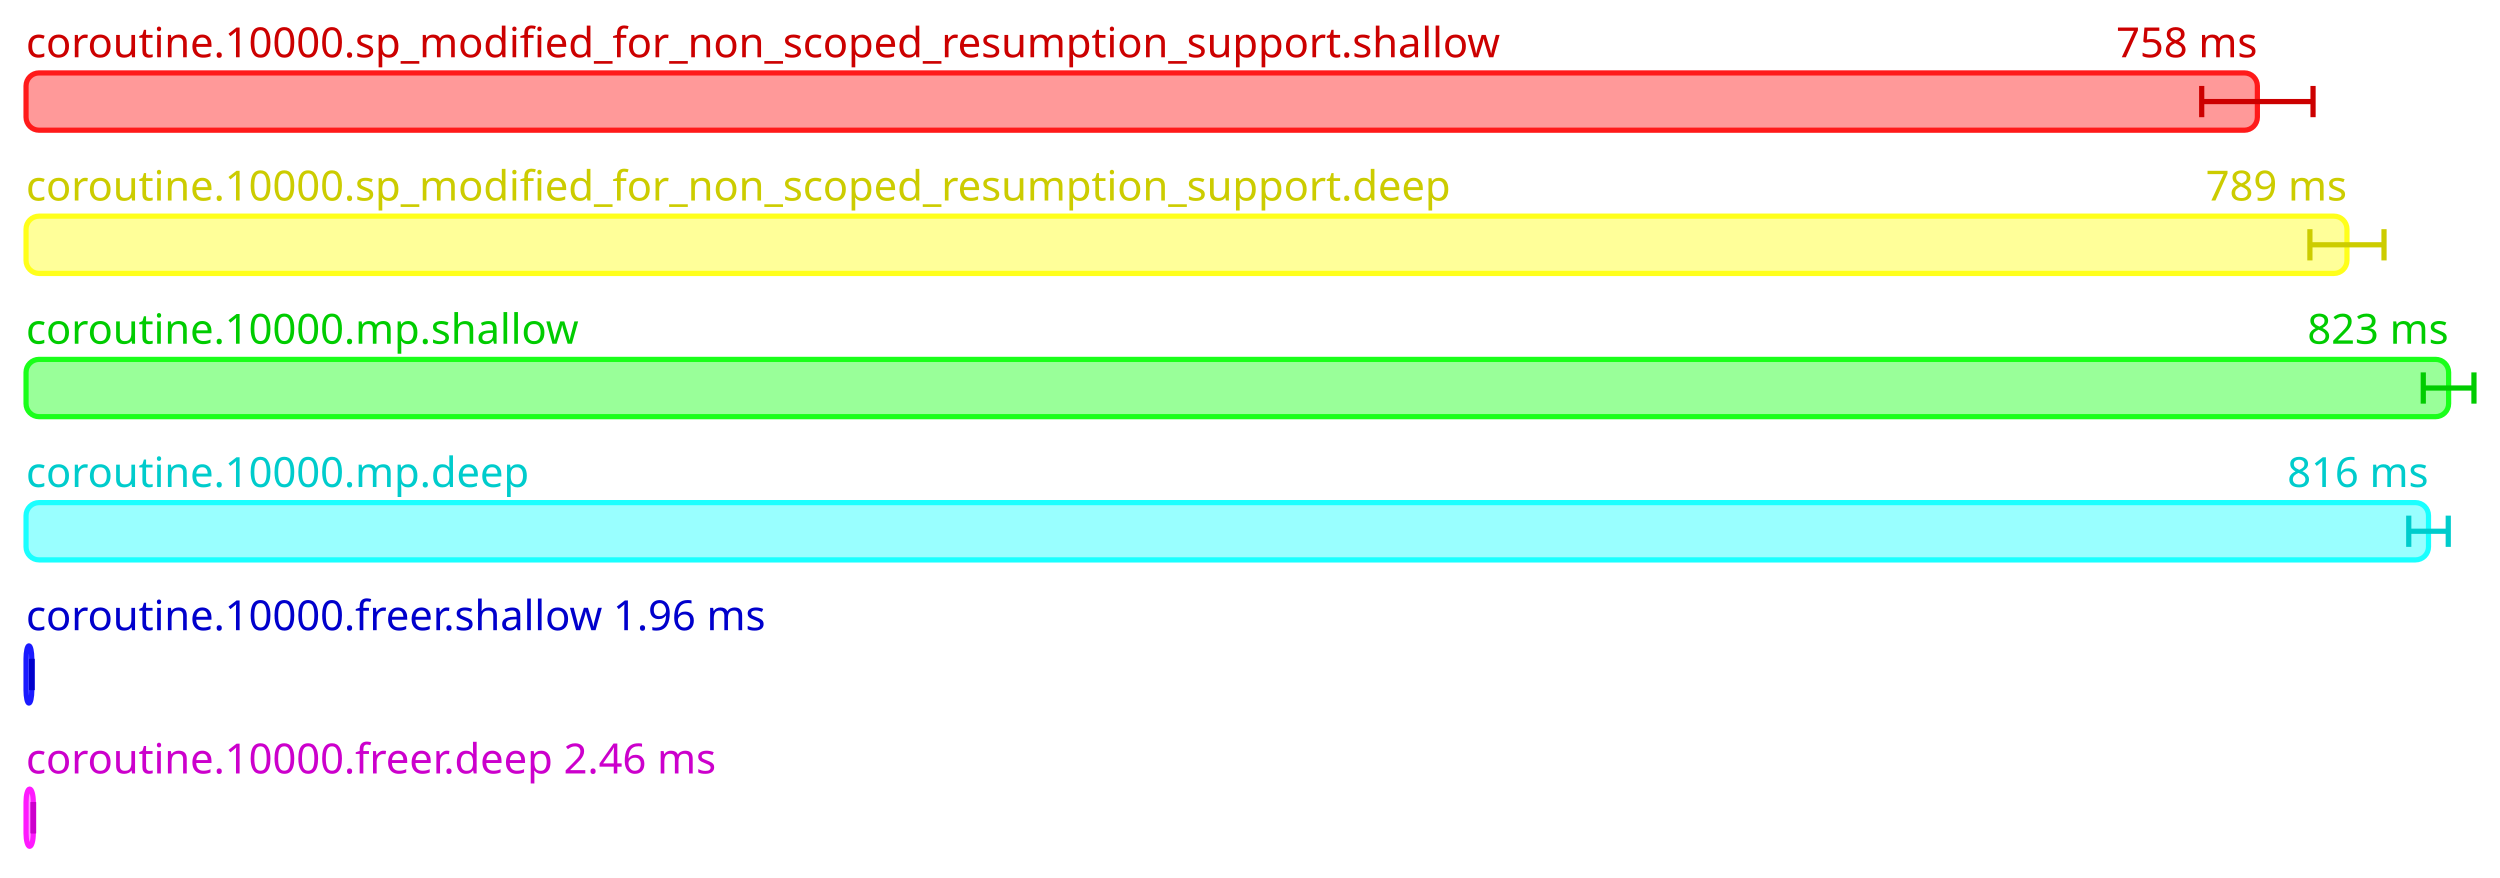
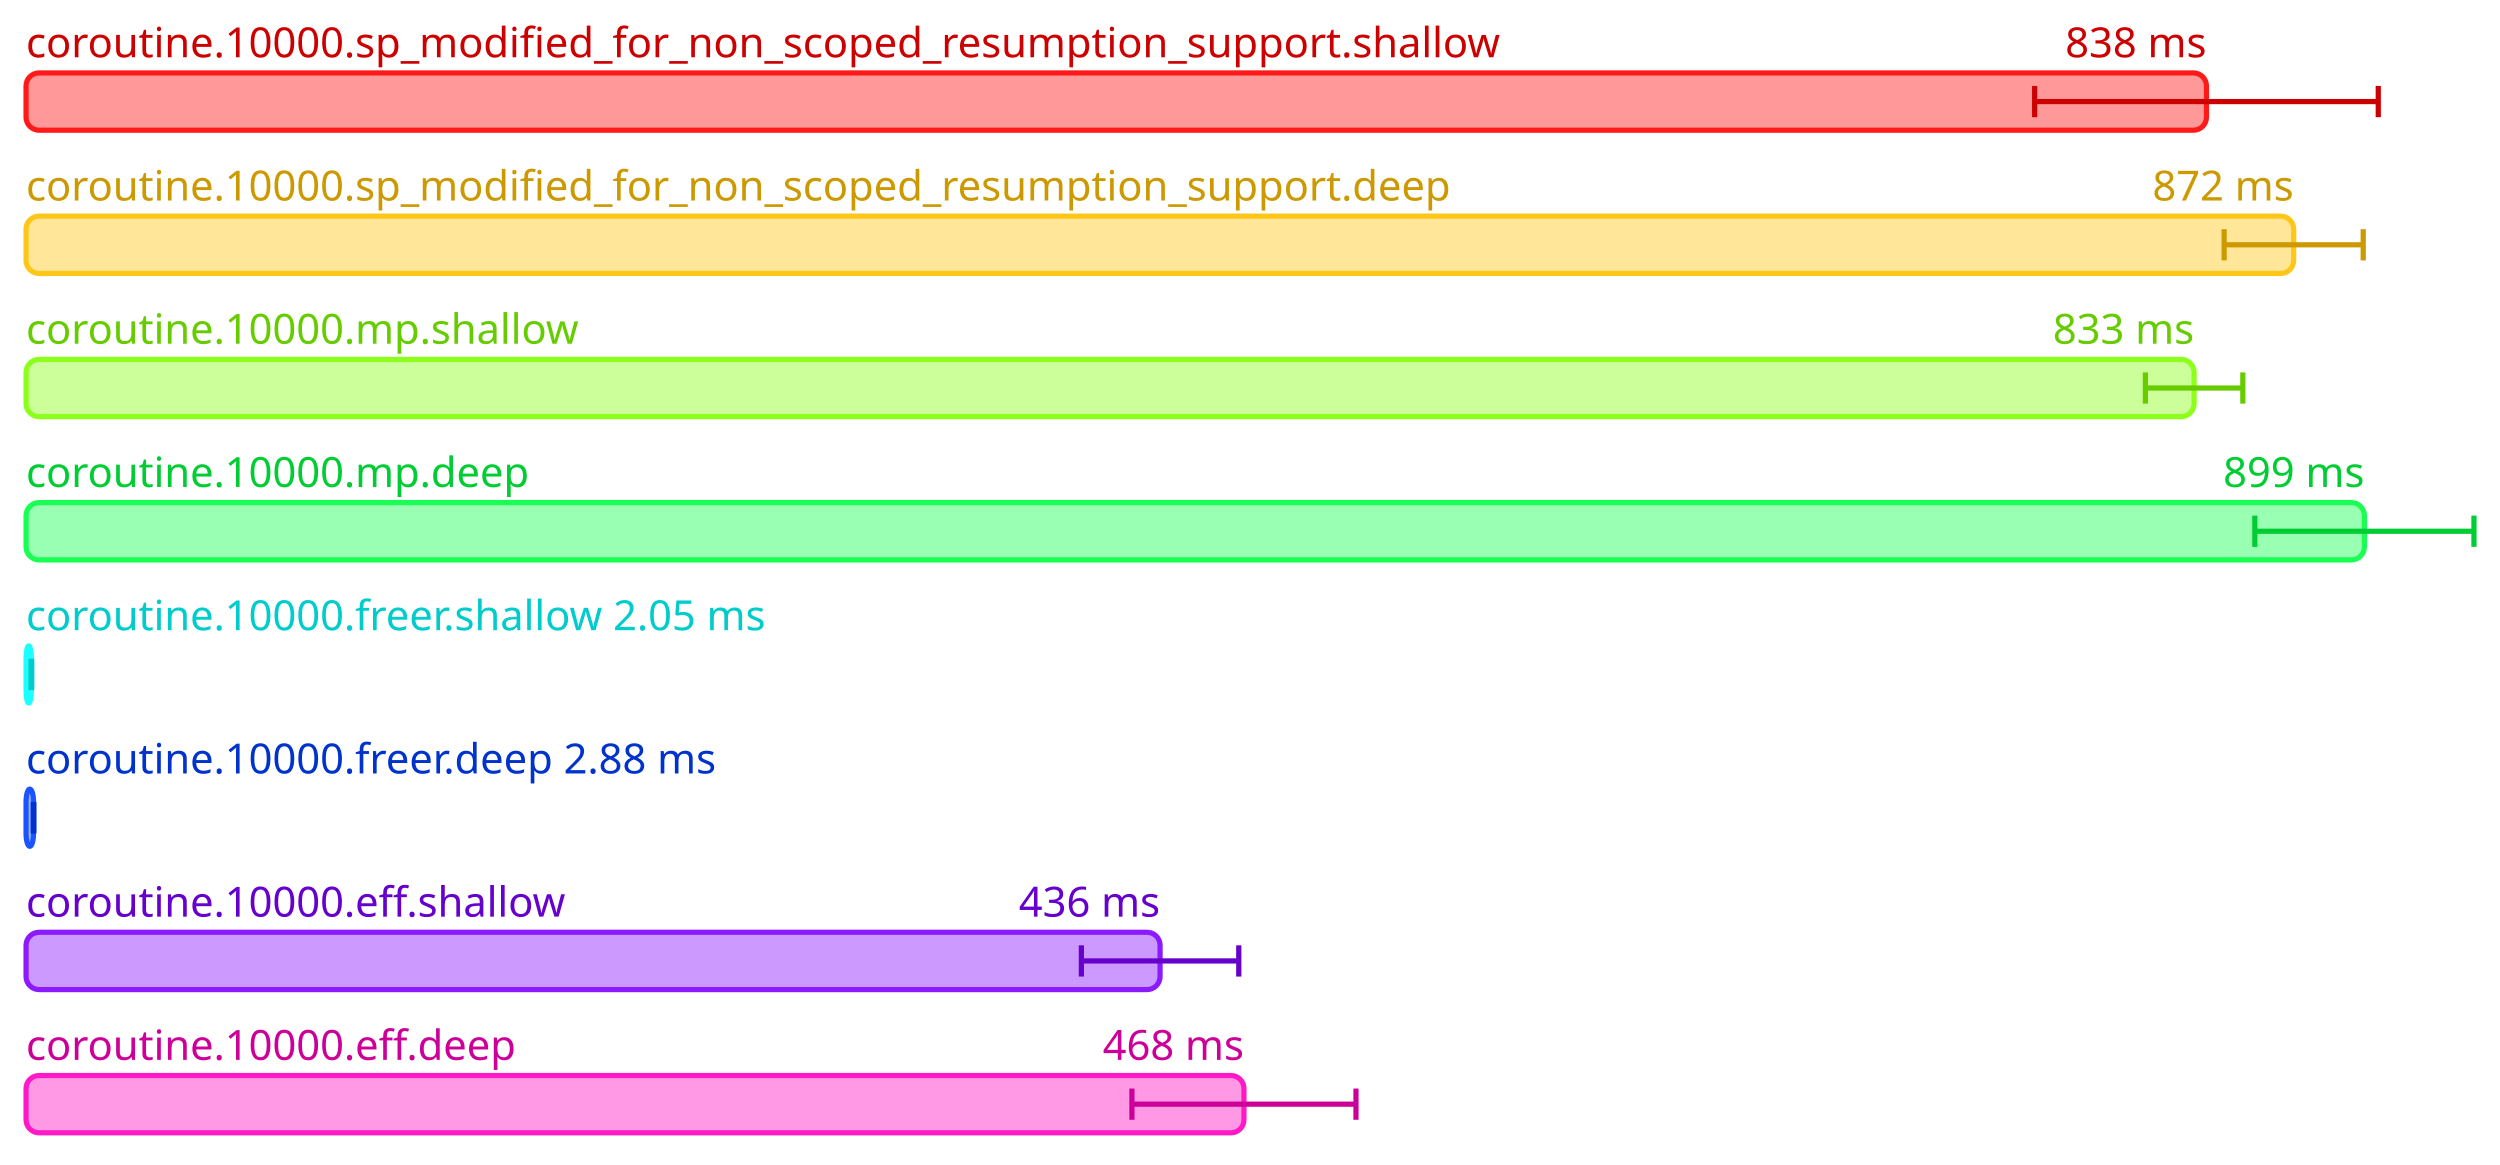
- <svg xmlns="http://www.w3.org/2000/svg" height="337" width="960.0" font-size="16" font-family="sans-serif" stroke-width="2">
+ <svg xmlns="http://www.w3.org/2000/svg" height="447" width="960.0" font-size="16" font-family="sans-serif" stroke-width="2">
  <g transform="translate(10.0 0)">
    <g fill="hsl(0, 100%, 40%)">
      <text y="22">coroutine.10000.sp_modified_for_non_scoped_resumption_support.shallow</text>
-       <text y="22" x="856.831" text-anchor="end">758  ms</text>
+       <text y="22" x="837.28" text-anchor="end">838  ms</text>
    </g>
    <g>
-       <rect y="28" rx="5" height="22" width="856.831" fill="hsl(0, 100%, 80%)" stroke="hsl(0, 100%, 55%)" />
+       <rect y="28" rx="5" height="22" width="837.28" fill="hsl(0, 100%, 80%)" stroke="hsl(0, 100%, 55%)" />
      <g stroke="hsl(0, 100%, 40%)">
-         <line x1="835.452" x2="878.21" y1="39" y2="39" />
-         <line x1="835.452" x2="835.452" y1="33" y2="45" />
-         <line x1="878.21" x2="878.21" y1="33" y2="45" />
+         <line x1="771.306" x2="903.254" y1="39" y2="39" />
+         <line x1="771.306" x2="771.306" y1="33" y2="45" />
+         <line x1="903.254" x2="903.254" y1="33" y2="45" />
      </g>
    </g>
-     <g fill="hsl(60, 100%, 40%)">
+     <g fill="hsl(45, 100%, 40%)">
      <text y="77">coroutine.10000.sp_modified_for_non_scoped_resumption_support.deep</text>
-       <text y="77" x="891.233" text-anchor="end">789  ms</text>
+       <text y="77" x="870.774" text-anchor="end">872  ms</text>
    </g>
    <g>
-       <rect y="83" rx="5" height="22" width="891.233" fill="hsl(60, 100%, 80%)" stroke="hsl(60, 100%, 55%)" />
-       <g stroke="hsl(60, 100%, 40%)">
-         <line x1="877.006" x2="905.46" y1="94" y2="94" />
-         <line x1="877.006" x2="877.006" y1="88" y2="100" />
-         <line x1="905.46" x2="905.46" y1="88" y2="100" />
+       <rect y="83" rx="5" height="22" width="870.774" fill="hsl(45, 100%, 80%)" stroke="hsl(45, 100%, 55%)" />
+       <g stroke="hsl(45, 100%, 40%)">
+         <line x1="844.069" x2="897.479" y1="94" y2="94" />
+         <line x1="844.069" x2="844.069" y1="88" y2="100" />
+         <line x1="897.479" x2="897.479" y1="88" y2="100" />
      </g>
    </g>
-     <g fill="hsl(120, 100%, 40%)">
+     <g fill="hsl(90, 100%, 40%)">
      <text y="132">coroutine.10000.mp.shallow</text>
-       <text y="132" x="930.269" text-anchor="end">823  ms</text>
+       <text y="132" x="832.537" text-anchor="end">833  ms</text>
    </g>
    <g>
-       <rect y="138" rx="5" height="22" width="930.269" fill="hsl(120, 100%, 80%)" stroke="hsl(120, 100%, 55%)" />
-       <g stroke="hsl(120, 100%, 40%)">
-         <line x1="920.538" x2="940.0" y1="149" y2="149" />
-         <line x1="920.538" x2="920.538" y1="143" y2="155" />
-         <line x1="940.0" x2="940.0" y1="143" y2="155" />
+       <rect y="138" rx="5" height="22" width="832.537" fill="hsl(90, 100%, 80%)" stroke="hsl(90, 100%, 55%)" />
+       <g stroke="hsl(90, 100%, 40%)">
+         <line x1="813.829" x2="851.246" y1="149" y2="149" />
+         <line x1="813.829" x2="813.829" y1="143" y2="155" />
+         <line x1="851.246" x2="851.246" y1="143" y2="155" />
      </g>
    </g>
-     <g fill="hsl(180, 100%, 40%)">
+     <g fill="hsl(135, 100%, 40%)">
      <text y="187">coroutine.10000.mp.deep</text>
-       <text y="187" x="922.546" text-anchor="end">816  ms</text>
+       <text y="187" x="897.927" text-anchor="end">899  ms</text>
    </g>
    <g>
-       <rect y="193" rx="5" height="22" width="922.546" fill="hsl(180, 100%, 80%)" stroke="hsl(180, 100%, 55%)" />
-       <g stroke="hsl(180, 100%, 40%)">
-         <line x1="914.962" x2="930.131" y1="204" y2="204" />
-         <line x1="914.962" x2="914.962" y1="198" y2="210" />
-         <line x1="930.131" x2="930.131" y1="198" y2="210" />
+       <rect y="193" rx="5" height="22" width="897.927" fill="hsl(135, 100%, 80%)" stroke="hsl(135, 100%, 55%)" />
+       <g stroke="hsl(135, 100%, 40%)">
+         <line x1="855.854" x2="940.0" y1="204" y2="204" />
+         <line x1="855.854" x2="855.854" y1="198" y2="210" />
+         <line x1="940.0" x2="940.0" y1="198" y2="210" />
      </g>
    </g>
-     <text fill="hsl(240, 100%, 40%)" y="242">coroutine.10000.freer.shallow 1.96 ms</text>
+     <text fill="hsl(180, 100%, 40%)" y="242">coroutine.10000.freer.shallow 2.05 ms</text>
    <g>
-       <rect y="248" rx="5" height="22" width="2.213" fill="hsl(240, 100%, 80%)" stroke="hsl(240, 100%, 55%)" />
-       <g stroke="hsl(240, 100%, 40%)">
-         <line x1="2.111" x2="2.315" y1="259" y2="259" />
-         <line x1="2.111" x2="2.111" y1="253" y2="265" />
-         <line x1="2.315" x2="2.315" y1="253" y2="265" />
+       <rect y="248" rx="5" height="22" width="2.05" fill="hsl(180, 100%, 80%)" stroke="hsl(180, 100%, 55%)" />
+       <g stroke="hsl(180, 100%, 40%)">
+         <line x1="1.9" x2="2.201" y1="259" y2="259" />
+         <line x1="1.9" x2="1.9" y1="253" y2="265" />
+         <line x1="2.201" x2="2.201" y1="253" y2="265" />
      </g>
    </g>
-     <text fill="hsl(300, 100%, 40%)" y="297">coroutine.10000.freer.deep 2.46 ms</text>
+     <text fill="hsl(225, 100%, 40%)" y="297">coroutine.10000.freer.deep 2.88 ms</text>
    <g>
-       <rect y="303" rx="5" height="22" width="2.783" fill="hsl(300, 100%, 80%)" stroke="hsl(300, 100%, 55%)" />
-       <g stroke="hsl(300, 100%, 40%)">
-         <line x1="2.677" x2="2.889" y1="314" y2="314" />
-         <line x1="2.677" x2="2.677" y1="308" y2="320" />
-         <line x1="2.889" x2="2.889" y1="308" y2="320" />
+       <rect y="303" rx="5" height="22" width="2.876" fill="hsl(225, 100%, 80%)" stroke="hsl(225, 100%, 55%)" />
+       <g stroke="hsl(225, 100%, 40%)">
+         <line x1="2.751" x2="3.002" y1="314" y2="314" />
+         <line x1="2.751" x2="2.751" y1="308" y2="320" />
+         <line x1="3.002" x2="3.002" y1="308" y2="320" />
+       </g>
+     </g>
+     <g fill="hsl(270, 100%, 40%)">
+       <text y="352">coroutine.10000.eff.shallow</text>
+       <text y="352" x="435.464" text-anchor="end">436  ms</text>
+     </g>
+     <g>
+       <rect y="358" rx="5" height="22" width="435.464" fill="hsl(270, 100%, 80%)" stroke="hsl(270, 100%, 55%)" />
+       <g stroke="hsl(270, 100%, 40%)">
+         <line x1="405.242" x2="465.686" y1="369" y2="369" />
+         <line x1="405.242" x2="405.242" y1="363" y2="375" />
+         <line x1="465.686" x2="465.686" y1="363" y2="375" />
+       </g>
+     </g>
+     <g fill="hsl(315, 100%, 40%)">
+       <text y="407">coroutine.10000.eff.deep</text>
+       <text y="407" x="467.676" text-anchor="end">468  ms</text>
+     </g>
+     <g>
+       <rect y="413" rx="5" height="22" width="467.676" fill="hsl(315, 100%, 80%)" stroke="hsl(315, 100%, 55%)" />
+       <g stroke="hsl(315, 100%, 40%)">
+         <line x1="424.658" x2="510.694" y1="424" y2="424" />
+         <line x1="424.658" x2="424.658" y1="418" y2="430" />
+         <line x1="510.694" x2="510.694" y1="418" y2="430" />
      </g>
    </g>
  </g>
</svg>
